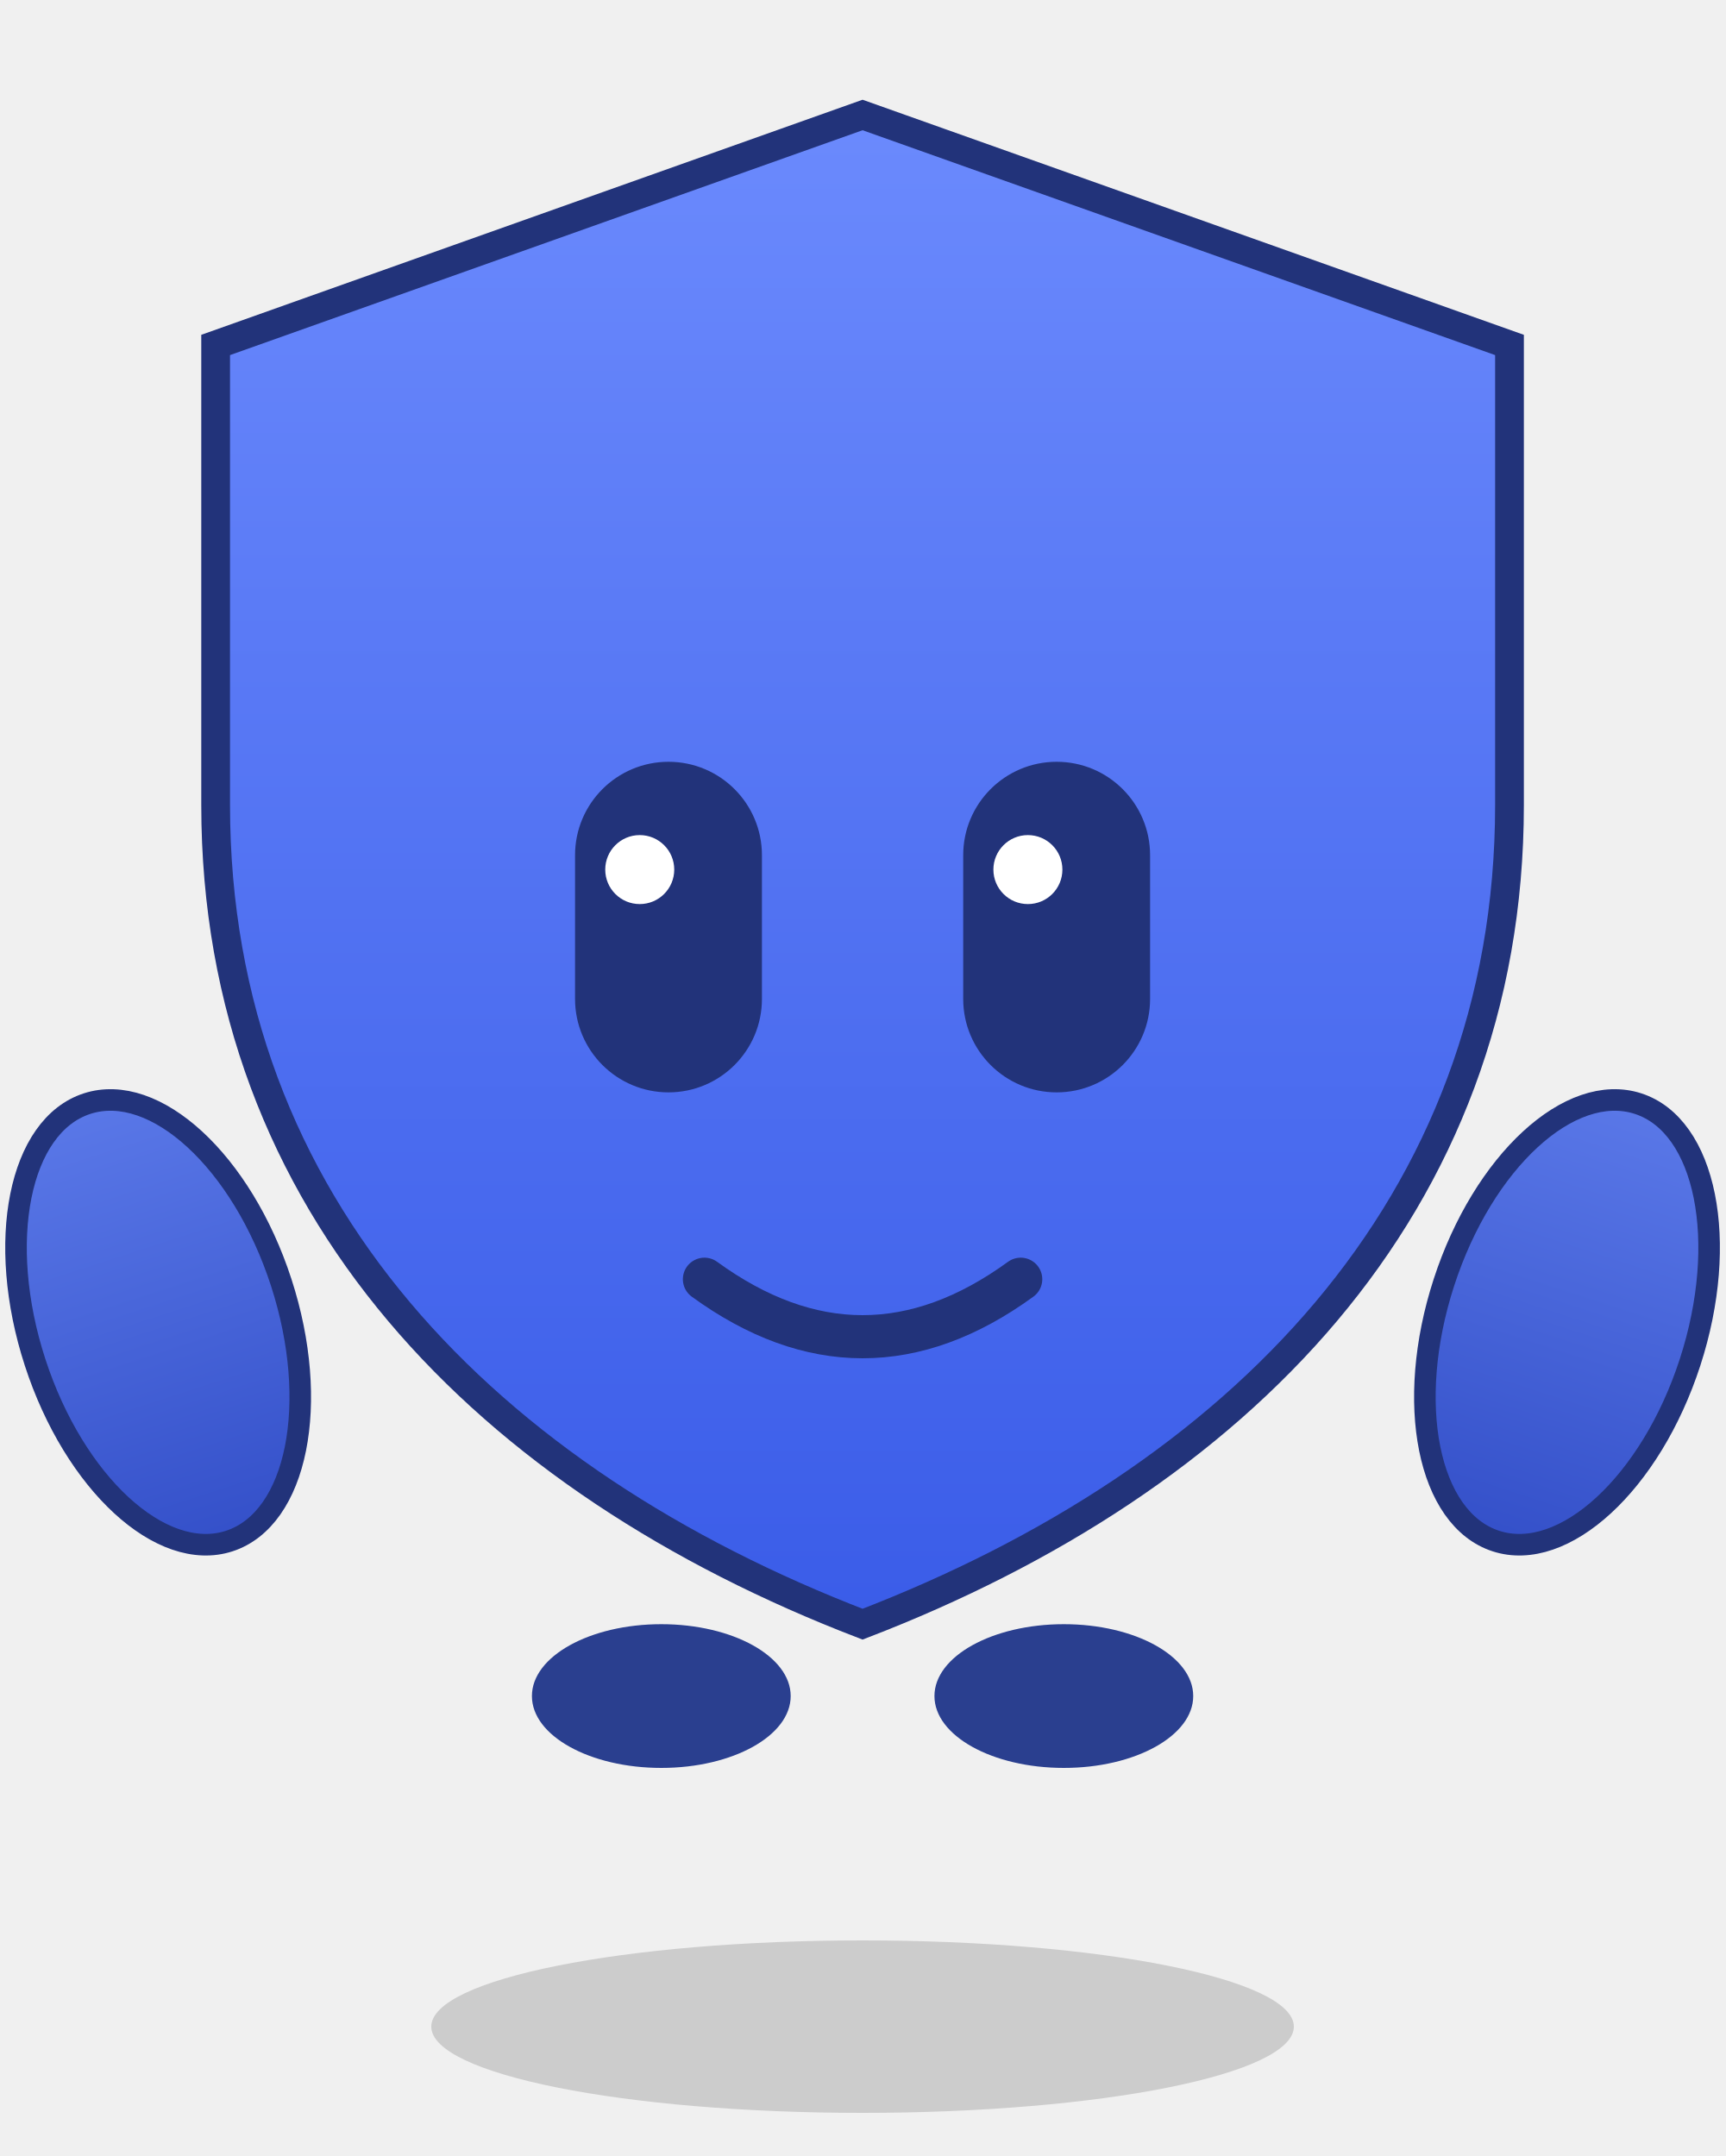
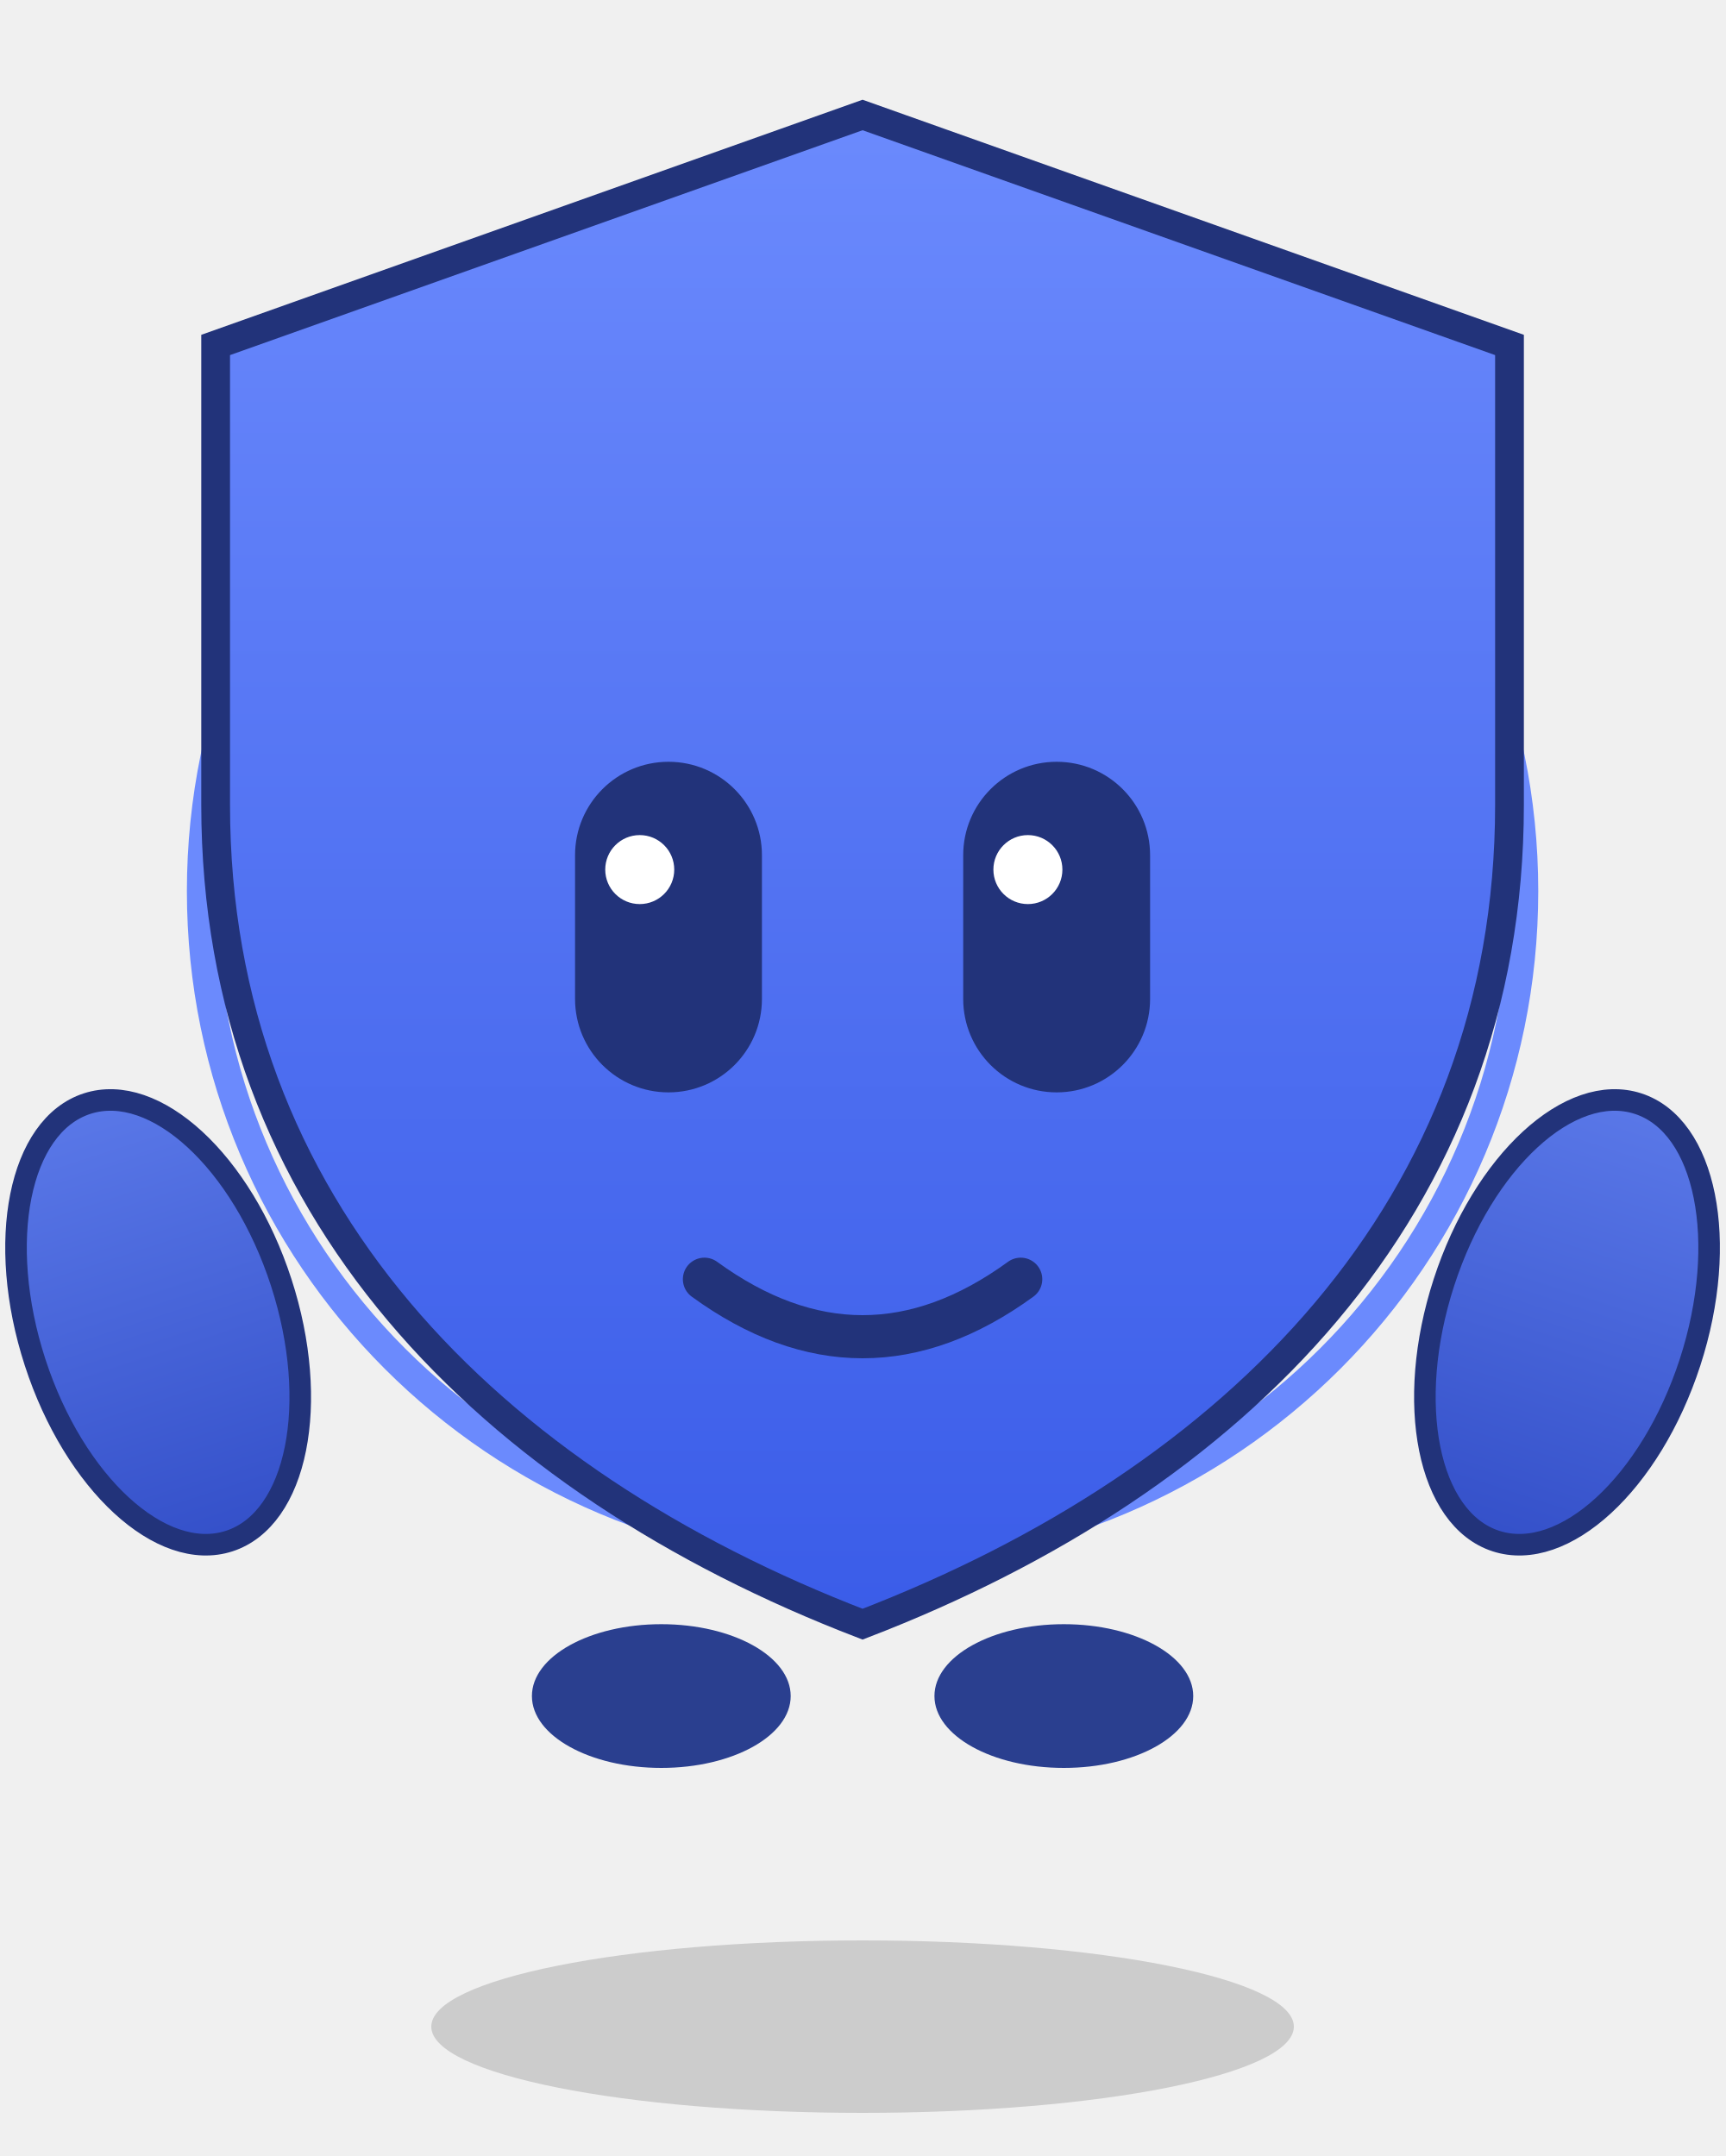
<svg xmlns="http://www.w3.org/2000/svg" viewBox="0 0 120 150" width="120" height="150">
  <defs>
    <linearGradient id="vigi-body" x1="0" y1="0" x2="0" y2="1">
      <stop offset="0" stop-color="#6b8afd" />
      <stop offset="1" stop-color="#3a5ce8" />
    </linearGradient>
    <linearGradient id="vigi-limb" x1="0" y1="0" x2="0" y2="1">
      <stop offset="0" stop-color="#5a78e8" />
      <stop offset="1" stop-color="#3450c9" />
    </linearGradient>
  </defs>
  <style>
-     .look, .blink { transform-box: fill-box; transform-origin: center; }
-     .look  { animation: vigi-look 9s ease-in-out infinite; }
-     .blink { animation: vigi-blink 5s ease-in-out infinite; }
+     /* -- whole-body idle bob + tilt --------------------------------- */
+     .floater {
+       transform-box: fill-box; transform-origin: center;
+       animation: vigi-float 3.4s ease-in-out infinite;
+     }
+     @keyframes vigi-float {
+       0%, 100% { transform: translateY(0) rotate(0deg); }
+       50%      { transform: translateY(-6px) rotate(-2deg); }
+     }
+ 
+     /* -- shadow squashes opposite the bob, for a grounded feel ------ */
+     .shadow {
+       transform-box: fill-box; transform-origin: center;
+       animation: vigi-shadow 3.4s ease-in-out infinite;
+     }
+     @keyframes vigi-shadow {
+       0%, 100% { transform: scale(1);    opacity: 0.15; }
+       50%      { transform: scale(0.72); opacity: 0.07; }
+     }
+ 
+     /* -- soft radar-style "on guard" pulse ring ---------------------- */
+     .pulse {
+       transform-box: fill-box; transform-origin: center;
+       animation: vigi-pulse 4s ease-out infinite;
+     }
+     @keyframes vigi-pulse {
+       0%        { transform: scale(0.7); opacity: 0.35; }
+       70%, 100% { transform: scale(1.25); opacity: 0; }
+     }
+ 
+     /* -- eyes: shared glance, independent blinks (for an occasional
+           one-eyed wink) -------------------------------------------- */
+     .look { transform-box: fill-box; transform-origin: center; animation: vigi-look 9s ease-in-out infinite; }
    @keyframes vigi-look {
      0%, 50%   { transform: translateX(0); }
      58%, 68%  { transform: translateX(-3.5px); }
      76%, 86%  { transform: translateX(3.5px); }
      94%, 100% { transform: translateX(0); }
    }
-     @keyframes vigi-blink {
+     .blink-left, .blink-right { transform-box: fill-box; transform-origin: center; }
+     .blink-left  { animation: vigi-blink-left 5s ease-in-out infinite; }
+     .blink-right { animation: vigi-blink-right 15s ease-in-out infinite; }
+     @keyframes vigi-blink-left {
      0%, 90%, 100% { transform: scaleY(1); }
      94%           { transform: scaleY(0.1); }
    }
+     @keyframes vigi-blink-right {
+       /* blinks together with the left eye at ~5s and ~10s marks... */
+       0%, 29%, 33%, 62%, 66%, 96%, 100% { transform: scaleY(1); }
+       31%, 64%, 98% { transform: scaleY(0.1); }
+       /* ...plus one solo wink partway through, while the left eye
+          is independently mid-open. */
+       48%, 52% { transform: scaleY(1); }
+       50%      { transform: scaleY(0.1); }
+     }
+ 
+     /* -- one arm gives a little wave every so often ------------------ */
+     .wave-arm {
+       transform-box: fill-box; transform-origin: 50% 12%;
+       animation: vigi-wave 12s ease-in-out infinite;
+     }
+     @keyframes vigi-wave {
+       0%, 80%, 100% { transform: rotate(0deg); }
+       83% { transform: rotate(-16deg); }
+       86% { transform: rotate(10deg); }
+       89% { transform: rotate(-14deg); }
+       92% { transform: rotate(8deg); }
+       95% { transform: rotate(0deg); }
+     }
+ 
+     /* -- ambient sparkle twinkles ------------------------------------ */
+     .sparkle {
+       opacity: 0;
+       transform-box: fill-box; transform-origin: center;
+       animation-name: vigi-sparkle;
+       animation-duration: 6s;
+       animation-timing-function: ease-in-out;
+       animation-iteration-count: infinite;
+     }
+     .sparkle-1 { animation-delay: 0s; }
+     .sparkle-2 { animation-delay: 2s; }
+     .sparkle-3 { animation-delay: 4s; }
+     @keyframes vigi-sparkle {
+       0%, 85%, 100% { opacity: 0;   transform: translateY(0) scale(0.5); }
+       90%           { opacity: 1;   transform: translateY(-3px) scale(1); }
+       96%           { opacity: 0;   transform: translateY(-7px) scale(0.7); }
+     }
  </style>
-   <ellipse cx="60" cy="141" rx="30" ry="6" fill="#000000" opacity="0.15" />
-   <ellipse cx="46" cy="118" rx="9" ry="5" fill="#2a3f8f" />
-   <ellipse cx="74" cy="118" rx="9" ry="5" fill="#2a3f8f" />
-   <ellipse cx="11" cy="92" rx="9" ry="16" fill="url(#vigi-limb)" stroke="#22337a" stroke-width="1.5" transform="rotate(-18 11 92)" />
-   <ellipse cx="109" cy="92" rx="9" ry="16" fill="url(#vigi-limb)" stroke="#22337a" stroke-width="1.5" transform="rotate(18 109 92)" />
-   <path d="M60 8 L105 24 V56 C105 84 86 103 60 113 C34 103 15 84 15 56 V24 Z" fill="url(#vigi-body)" stroke="#22337a" stroke-width="2" />
-   <path d="M49 89 Q60 97 71 89" fill="none" stroke="#22337a" stroke-width="3" stroke-linecap="round" />
-   <g class="look">
-     <g class="blink">
-       <rect x="40" y="53" width="13" height="23" rx="6.5" fill="#22337a" />
-       <rect x="67" y="53" width="13" height="23" rx="6.5" fill="#22337a" />
+   <ellipse class="shadow" cx="60" cy="141" rx="30" ry="6" fill="#000000" opacity="0.15" />
+   <g transform="translate(22,16) rotate(45)">
+     <rect class="sparkle sparkle-1" x="-3" y="-3" width="6" height="6" fill="#ffffff" />
+   </g>
+   <g transform="translate(97,22) rotate(45)">
+     <rect class="sparkle sparkle-2" x="-2.5" y="-2.5" width="5" height="5" fill="#cfe0ff" />
+   </g>
+   <g transform="translate(78,6) rotate(45)">
+     <rect class="sparkle sparkle-3" x="-2" y="-2" width="4" height="4" fill="#ffffff" />
+   </g>
+   <g class="floater">
+     <circle class="pulse" cx="60" cy="62" r="46" fill="none" stroke="#6b8afd" stroke-width="2" />
+     <ellipse cx="46" cy="118" rx="9" ry="5" fill="#2a3f8f" />
+     <ellipse cx="74" cy="118" rx="9" ry="5" fill="#2a3f8f" />
+     <ellipse cx="11" cy="92" rx="9" ry="16" fill="url(#vigi-limb)" stroke="#22337a" stroke-width="1.5" transform="rotate(-18 11 92)" />
+     <g transform="rotate(18 109 92)">
+       <g class="wave-arm">
+         <ellipse cx="109" cy="92" rx="9" ry="16" fill="url(#vigi-limb)" stroke="#22337a" stroke-width="1.5" />
+       </g>
+     </g>
+     <path d="M60 8 L105 24 V56 C105 84 86 103 60 113 C34 103 15 84 15 56 V24 Z" fill="url(#vigi-body)" stroke="#22337a" stroke-width="2" />
+     <path d="M49 89 Q60 97 71 89" fill="none" stroke="#22337a" stroke-width="3" stroke-linecap="round" />
+     <g class="look">
+       <rect class="blink-left" x="40" y="53" width="13" height="23" rx="6.5" fill="#22337a" />
+       <rect class="blink-right" x="67" y="53" width="13" height="23" rx="6.5" fill="#22337a" />
      <circle cx="44.5" cy="60.5" r="2.4" fill="#ffffff" />
      <circle cx="71.5" cy="60.5" r="2.4" fill="#ffffff" />
    </g>
  </g>
</svg>
